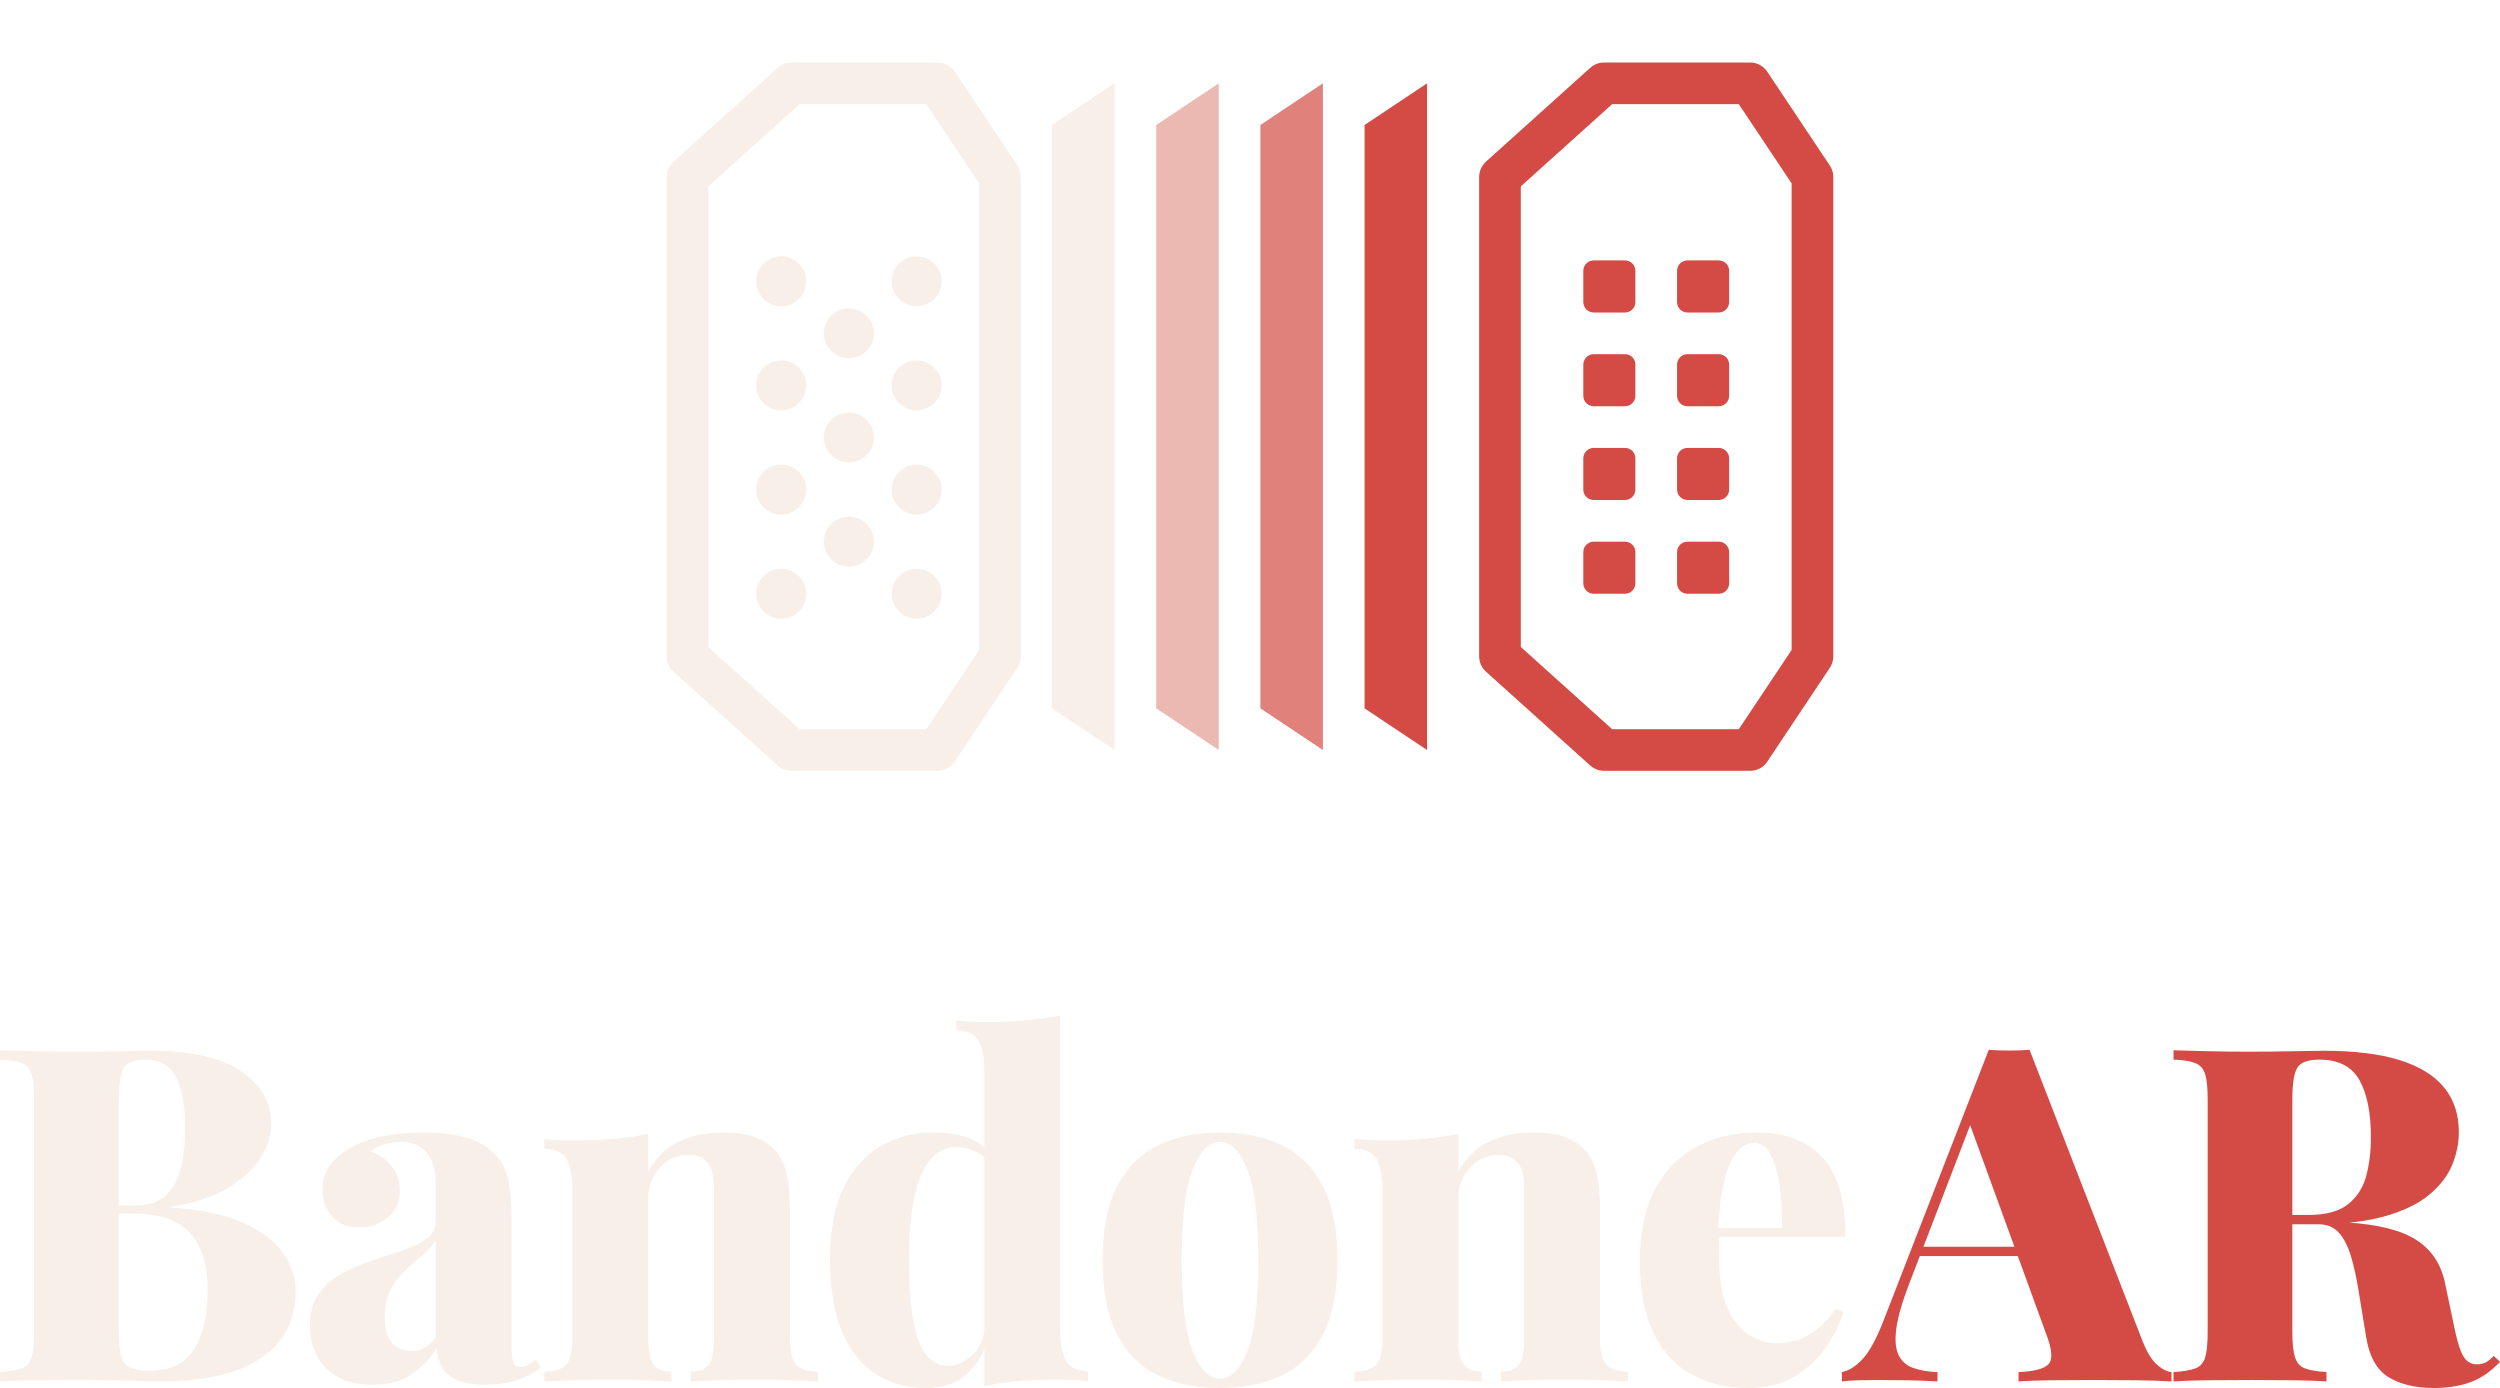
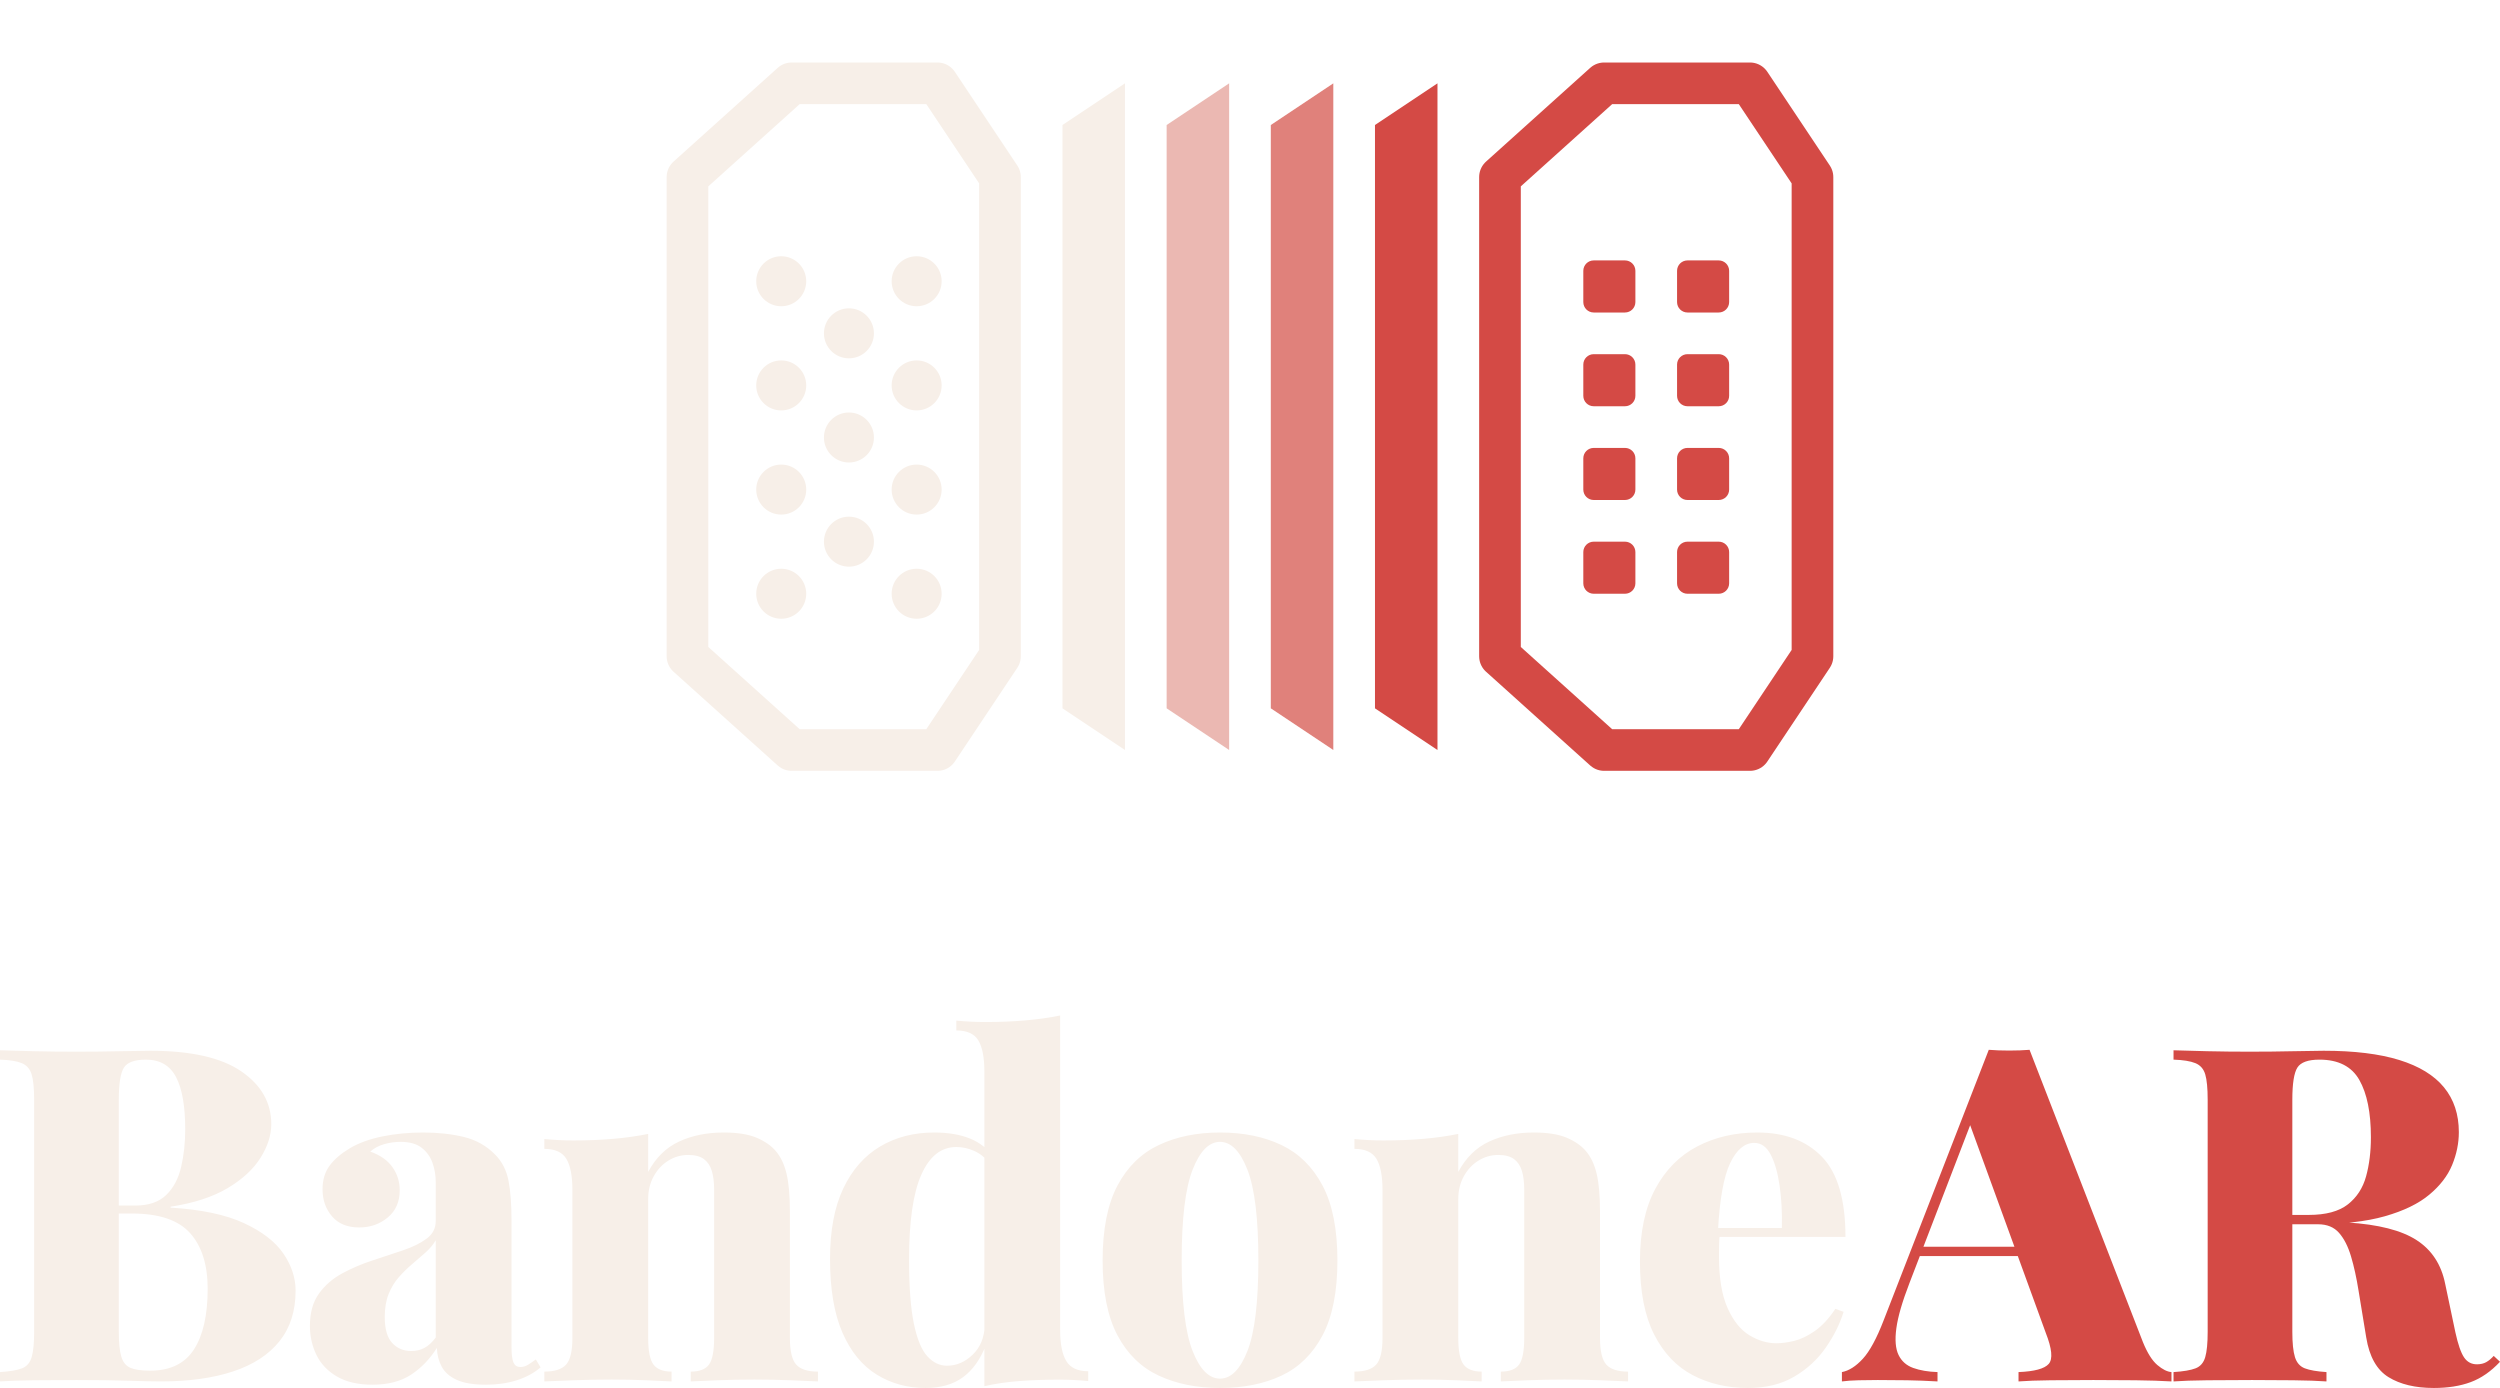
<svg xmlns="http://www.w3.org/2000/svg" viewBox="0 0 5345 2967.47" role="img" aria-label="BandoneAR">
  <g transform="translate(1336.2 0) scale(22.2708)">
    <path d="M6 17 L16 8 H30 L36 17 V63 L30 72 H16 L6 63 Z" fill="none" stroke="#f7efe8" stroke-width="4" stroke-linejoin="round" />
    <g fill="#f7efe8">
      <circle cx="15" cy="27" r="2.4" />
      <circle cx="15" cy="37" r="2.4" />
      <circle cx="15" cy="47" r="2.4" />
      <circle cx="15" cy="57" r="2.4" />
      <circle cx="21.5" cy="32" r="2.4" />
      <circle cx="21.5" cy="42" r="2.4" />
      <circle cx="21.5" cy="52" r="2.4" />
      <circle cx="28" cy="27" r="2.4" />
      <circle cx="28" cy="37" r="2.4" />
      <circle cx="28" cy="47" r="2.4" />
      <circle cx="28" cy="57" r="2.4" />
    </g>
-     <path fill="#f7efe8" d="M41 12 L47 8 V72 L41 68Z" />
-     <path fill="#ebb8b2" d="M51 12 L57 8 V72 L51 68Z" />
-     <path fill="#e0817b" d="M61 12 L67 8 V72 L61 68Z" />
-     <path fill="#d44a45" d="M71 12 L77 8 V72 L71 68Z" />
+     <path fill="#f7efe8" d="M42 12 L48 8 V72 L42 68Z" />
+     <path fill="#ebb8b2" d="M52 12 L58 8 V72 L52 68Z" />
+     <path fill="#e0817b" d="M62 12 L68 8 V72 L62 68Z" />
+     <path fill="#d44a45" d="M72 12 L78 8 V72 L72 68Z" />
    <path d="M84 17 L94 8 H108 L114 17 V63 L108 72 H94 L84 63 Z" fill="none" stroke="#d44a45" stroke-width="4" stroke-linejoin="round" />
    <g fill="#d44a45">
      <rect x="92" y="25" width="5" height="5" rx="1" />
      <rect x="101" y="25" width="5" height="5" rx="1" />
      <rect x="92" y="34" width="5" height="5" rx="1" />
      <rect x="101" y="34" width="5" height="5" rx="1" />
      <rect x="92" y="43" width="5" height="5" rx="1" />
      <rect x="101" y="43" width="5" height="5" rx="1" />
      <rect x="92" y="52" width="5" height="5" rx="1" />
      <rect x="101" y="52" width="5" height="5" rx="1" />
    </g>
  </g>
  <g transform="translate(-30.8 2953.5)">
    <path fill="#f7efe8" d="M30.8 -708.0Q58.407 -707.0 103.103 -706.0Q147.8 -705.0 192.8 -705.0Q242.29 -705.0 287.568 -706.0Q332.846 -707.0 351.799 -707.0Q482.399 -707.0 546.599 -663.0Q610.799 -619.0 610.799 -550.0Q610.799 -515.0 587.899 -478.3Q564.999 -441.6 517.499 -413.3Q469.999 -385 395.6 -373.6V-371.6Q493.799 -365.6 552.299 -338.5Q610.799 -311.4 636.799 -273.2Q662.799 -235.0 662.799 -194.0Q662.799 -129 628.299 -85.9Q593.799 -42.8 529.176 -21.4Q464.553 0.0 374.799 0.0Q351.199 0.0 305.322 -1.5Q259.445 -3.0 194.8 -3.0Q147.8 -3.0 103.103 -2.5Q58.407 -2.0 30.8 0.0V-20.0Q62.4 -22.0 77.815 -28.0Q93.23 -34.0 98.515 -52.0Q103.8 -70.0 103.8 -106.0V-602.0Q103.8 -639.0 98.413 -656.5Q93.026 -674.0 77.313 -680.5Q61.6 -687.0 30.8 -688.0ZM342.799 -688.0Q306.745 -688.0 295.772 -671.0Q284.799 -654.0 284.799 -602.0V-106.0Q284.799 -71.0 290.159 -53.0Q295.519 -35.0 309.812 -29.0Q324.106 -23.0 351.799 -23.0Q416.259 -23.0 445.53 -68.5Q474.8 -114.0 474.8 -198.0Q474.8 -275.0 437.3 -317.0Q399.8 -359.0 312.8 -359.0H233.799Q233.799 -359.0 233.799 -367.5Q233.799 -376.0 233.799 -376.0H319.799Q362.745 -376.0 386.038 -398.5Q409.331 -421.0 418.065 -458.5Q426.8 -496.0 426.8 -539.0Q426.8 -613.0 407.3 -650.5Q387.8 -688.0 342.799 -688.0ZM827 7.0Q781.2 7.0 751.2 -10.5Q721.2 -28 707.3 -56.8Q693.4 -85.6 693.4 -118.6Q693.4 -161.0 712.7 -187.8Q732 -214.6 762.8 -231.2Q793.6 -247.8 827.9 -258.9Q862.2 -270 893 -280.5Q923.8 -291 943.1 -305.4Q962.4 -319.8 962.4 -342.8V-426.4Q962.4 -447.6 955.5 -467.2Q948.6 -486.8 932.4 -499.5Q916.2 -512.2 887 -512.2Q869.2 -512.2 851.9 -507.2Q834.6 -502.2 822.4 -491.4Q854.199 -480.2 869.799 -458.2Q885.399 -436.2 885.399 -408.8Q885.399 -371.8 859.799 -350.5Q834.2 -329.2 798.8 -329.2Q761 -329.2 740.7 -352.9Q720.4 -376.6 720.4 -410.8Q720.4 -440.8 735.4 -461.2Q750.4 -481.6 779.2 -498.8Q807.8 -515.6 848.7 -523.9Q889.6 -532.2 935.6 -532.2Q983 -532.2 1022.399 -522.7Q1061.799 -513.2 1089.599 -484.8Q1111.599 -462.4 1117.999 -429.1Q1124.399 -395.8 1124.399 -344.6V-74.6Q1124.399 -49.6 1128.699 -40.2Q1132.999 -30.8 1143.399 -30.8Q1152 -30.8 1160 -35.8Q1168 -40.8 1176.4 -47.0L1186.6 -30.0Q1164.8 -11.6 1135 -2.3Q1105.2 7.0 1070 7.0Q1029.8 7.0 1007.2 -3.4Q984.6 -13.8 975.1 -31.7Q965.6 -49.6 964.8 -71.6Q942.6 -36.2 909.9 -14.6Q877.2 7.0 827 7.0ZM910.199 -65Q925.6 -65 938.1 -71.6Q950.6 -78.2 962.4 -93.8V-301.8Q954.4 -288.0 940.6 -275.7Q926.8 -263.4 911.8 -250.7Q896.8 -238 883.5 -222.9Q870.199 -207.8 861.799 -187.2Q853.399 -166.6 853.399 -137.8Q853.399 -99.4 869.299 -82.2Q885.199 -65 910.199 -65ZM1577.799 -532.2Q1622.199 -532.2 1648.499 -521Q1674.799 -509.8 1689.399 -492.6Q1705.199 -474.2 1712.399 -444.2Q1719.599 -414.2 1719.599 -363.2V-93.0Q1719.599 -51.0 1733.099 -36.0Q1746.599 -21.0 1779.6 -21.0V0.0Q1760.2 -1.0 1720.8 -2.5Q1681.4 -4.0 1643.6 -4.0Q1603.4 -4.0 1565.1 -2.5Q1526.8 -1.0 1507.6 0.0V-21.0Q1535.6 -21.0 1546.6 -36.0Q1557.6 -51.0 1557.6 -93.0V-410.8Q1557.6 -433.8 1552.6 -450.2Q1547.6 -466.6 1535.7 -475.4Q1523.8 -484.2 1502.2 -484.2Q1479.4 -484.2 1459.9 -472.2Q1440.399 -460.2 1428.499 -438.7Q1416.599 -417.199 1416.599 -390.199V-93.0Q1416.599 -51.0 1427.999 -36.0Q1439.399 -21.0 1466.599 -21.0V0.0Q1448.2 -1.0 1412.3 -2.5Q1376.4 -4.0 1338.6 -4.0Q1298.4 -4.0 1257 -2.5Q1215.6 -1.0 1194.6 0.0V-21.0Q1227.6 -21.0 1241.1 -36.0Q1254.6 -51.0 1254.6 -93.0V-409.2Q1254.6 -454.2 1241.8 -475.7Q1229 -497.2 1194.6 -497.2V-518.2Q1226.6 -515.2 1256.6 -515.2Q1302.4 -515.2 1342.5 -518.7Q1382.599 -522.2 1416.599 -529.2V-447.999Q1440.999 -493.6 1482.699 -512.9Q1524.399 -532.2 1577.799 -532.2ZM2297.399 -782.4V-109.8Q2297.399 -64.8 2310.699 -43.3Q2323.999 -21.8 2357.4 -21.8V-0.8Q2326.4 -3.8 2295.4 -3.8Q2249.6 -3.8 2209.9 -0.8Q2170.2 2.2 2135.4 10.2V-662.4Q2135.4 -707.4 2122.6 -728.9Q2109.8 -750.4 2075.4 -750.4V-771.4Q2107.4 -768.4 2137.4 -768.4Q2183.2 -768.4 2223.3 -771.9Q2263.4 -775.4 2297.399 -782.4ZM2028.2 -532.2Q2072.2 -532.2 2103.9 -519.6Q2135.6 -507 2156.6 -478.399L2145.2 -467.599Q2132 -484.8 2113.3 -493Q2094.6 -501.2 2075.4 -501.2Q2026.799 -501.2 2000.499 -441.8Q1974.199 -382.4 1974.399 -259.4Q1974.399 -172.8 1984.699 -123.3Q1994.999 -73.8 2013.499 -53.7Q2032 -33.6 2055.2 -33.6Q2086 -33.6 2110.4 -57.2Q2134.8 -80.8 2136.201 -119.601L2138.601 -77.601Q2121.001 -32.001 2089.701 -9Q2058.401 14.0 2009.4 14.0Q1951.4 14.0 1904.9 -14.8Q1858.4 -43.6 1831.9 -104.4Q1805.4 -165.2 1805.4 -261.8Q1805.4 -352.8 1833.7 -412.5Q1862 -472.2 1912.3 -502.2Q1962.6 -532.2 2028.2 -532.2ZM2639.2 -532.2Q2714.4 -532.2 2770.6 -505.4Q2826.799 -478.6 2858.499 -418.6Q2890.199 -358.6 2890.199 -258.6Q2890.199 -158.6 2858.499 -98.7Q2826.799 -38.8 2770.6 -12.4Q2714.4 14.0 2639.2 14.0Q2565 14 2508.3 -12.4Q2451.6 -38.8 2419.9 -98.7Q2388.2 -158.6 2388.2 -258.6Q2388.2 -358.6 2419.9 -418.6Q2451.6 -478.6 2508.3 -505.4Q2565.0 -532.2 2639.2 -532.2ZM2639.2 -512.2Q2603.799 -512.2 2580.499 -452.4Q2557.199 -392.6 2557.199 -258.6Q2557.199 -124.6 2580.499 -65.3Q2603.799 -6.0 2639.2 -6.0Q2674.6 -6.0 2697.9 -65.3Q2721.201 -124.6 2721.201 -258.6Q2721.201 -392.6 2697.9 -452.4Q2674.6 -512.2 2639.2 -512.2ZM3309.799 -532.2Q3354.199 -532.2 3380.499 -521Q3406.799 -509.8 3421.399 -492.6Q3437.199 -474.2 3444.399 -444.2Q3451.599 -414.2 3451.599 -363.2V-93.0Q3451.599 -51.0 3465.099 -36.0Q3478.599 -21.0 3511.6 -21.0V0.0Q3492.2 -1.0 3452.8 -2.5Q3413.4 -4.0 3375.6 -4.0Q3335.4 -4.0 3297.1 -2.5Q3258.8 -1.0 3239.6 0.0V-21.0Q3267.6 -21.0 3278.6 -36.0Q3289.6 -51.0 3289.6 -93.0V-410.8Q3289.6 -433.8 3284.6 -450.2Q3279.6 -466.6 3267.7 -475.4Q3255.8 -484.2 3234.2 -484.2Q3211.4 -484.2 3191.9 -472.2Q3172.399 -460.2 3160.499 -438.7Q3148.599 -417.199 3148.599 -390.199V-93.0Q3148.599 -51.0 3159.999 -36.0Q3171.399 -21.0 3198.599 -21.0V0.0Q3180.2 -1.0 3144.3 -2.5Q3108.4 -4.0 3070.6 -4.0Q3030.4 -4.0 2989 -2.5Q2947.6 -1.0 2926.6 0.0V-21.0Q2959.6 -21.0 2973.1 -36.0Q2986.6 -51.0 2986.6 -93.0V-409.2Q2986.6 -454.2 2973.8 -475.7Q2961 -497.2 2926.6 -497.2V-518.2Q2958.6 -515.2 2988.6 -515.2Q3034.4 -515.2 3074.5 -518.7Q3114.599 -522.2 3148.599 -529.2V-447.999Q3172.999 -493.6 3214.699 -512.9Q3256.399 -532.2 3309.799 -532.2ZM3787.8 -532.2Q3875.8 -532.2 3926.1 -480.3Q3976.4 -428.4 3976.4 -309.0H3655.399L3653.599 -328.0H3840.4Q3841.6 -377.0 3835.6 -418.5Q3829.6 -460.0 3816.5 -485.0Q3803.4 -510.0 3781.4 -510.0Q3750.6 -510.0 3729.899 -466.8Q3709.199 -423.6 3703.799 -321.2L3707.599 -314.0Q3706.399 -303 3706.199 -291.4Q3705.999 -279.8 3705.999 -267.4Q3705.999 -197.8 3724.399 -156.8Q3742.799 -115.799 3771.099 -98.699Q3799.399 -81.599 3828.6 -81.599Q3845.8 -81.599 3866.8 -86.699Q3887.8 -91.799 3910.8 -107.799Q3933.8 -123.799 3954.8 -155.2L3972.4 -148.8Q3960.6 -110.2 3934.4 -72.4Q3908.2 -34.6 3867.0 -10.3Q3825.8 14.0 3767.8 14.0Q3702.2 14.0 3649.9 -13.4Q3597.6 -40.8 3567.3 -100.5Q3537 -160.2 3537 -256.2Q3537 -350.6 3569.8 -411.7Q3602.6 -472.8 3659.6 -502.5Q3716.6 -532.2 3787.8 -532.2Z" />
    <path fill="#d44a45" d="M4369.999 -709 4612.399 -84.0Q4626.599 -49.2 4643.199 -35.1Q4659.799 -21.0 4673.399 -20.0V0.0Q4640.599 -2.0 4596.4 -2.5Q4552.2 -3.0 4506.4 -3.0Q4457.8 -3.0 4415 -2.5Q4372.201 -2.0 4346.401 0.0V-20.0Q4397.401 -22.0 4411.001 -37.5Q4424.601 -53.0 4404.601 -104.0L4239.4 -557.801L4258.6 -588.4L4113.4 -210.799Q4090.2 -150.8 4085.2 -113.7Q4080.2 -76.6 4089.9 -56.6Q4099.6 -36.6 4121.3 -28.8Q4143 -21.0 4173.2 -20.0V0.0Q4138 -2.0 4108.3 -2.5Q4078.6 -3.0 4045.4 -3.0Q4025.2 -3.0 4004.5 -2.5Q3983.8 -2.0 3968.8 0.0V-20.0Q3991.2 -24.2 4013.4 -48.3Q4035.6 -72.4 4058.2 -131L4282.8 -709Q4302.8 -707.4 4326.4 -707.4Q4349.999 -707.4 4369.999 -709ZM4422.4 -288.0V-268.0H4124.4L4134.4 -288.0ZM4677.8 -708.0Q4705.2 -707.0 4750 -706.0Q4794.8 -705.0 4839.8 -705.0Q4889.2 -705.0 4934.599 -706.0Q4979.999 -707.0 4998.799 -707.0Q5096.599 -707.0 5160.499 -687.2Q5224.399 -667.4 5256.099 -628.7Q5287.799 -590 5287.799 -533.0Q5287.799 -497.4 5273.399 -462.6Q5258.999 -427.8 5224.299 -399Q5189.599 -370.2 5129.399 -353.1Q5069.199 -336.0 4976.799 -336.0H4880.799V-356.0H4966.799Q5021.8 -356.0 5050.5 -378.5Q5079.2 -401.0 5089.5 -438.5Q5099.8 -476.0 5099.8 -522.0Q5099.8 -601.0 5075.1 -644.5Q5050.4 -688.0 4989.799 -688.0Q4953.399 -688.0 4942.599 -671.0Q4931.799 -654.0 4931.799 -602.0V-106.0Q4931.799 -70.0 4937.399 -52.0Q4942.999 -34.0 4958.499 -28.0Q4973.999 -22.0 5004.799 -20.0V0.0Q4976.999 -2.0 4933.699 -2.5Q4890.399 -3.0 4845.8 -3.0Q4794.8 -3.0 4750 -2.5Q4705.2 -2.0 4677.8 0.0V-20.0Q4709.4 -22.0 4724.9 -28.0Q4740.4 -34.0 4745.6 -52.0Q4750.8 -70.0 4750.8 -106.0V-602.0Q4750.8 -639.0 4745.6 -656.5Q4740.4 -674.0 4724.5 -680.5Q4708.6 -687.0 4677.8 -688.0ZM4876.8 -353.0Q4916.4 -351.8 4948.2 -348.9Q4980 -346.0 5005.5 -343.6Q5031 -341.2 5049.8 -339.8Q5148.799 -333.6 5197.499 -302.1Q5246.198 -270.6 5258.599 -208.6L5280.399 -105.0Q5288.799 -66.6 5298.899 -51.5Q5308.999 -36.4 5326.999 -36.6Q5338.399 -36.8 5346.299 -41.2Q5354.199 -45.6 5362.399 -54.6L5375.799 -42Q5346.799 -11 5313.099 1.5Q5279.399 14.0 5234.399 14.0Q5175 14.0 5137.4 -9.2Q5099.8 -32.4 5089.8 -94.0L5073.4 -194.0Q5066.8 -235.4 5057.3 -267.3Q5047.8 -299.2 5031.7 -317.6Q5015.6 -336.0 4986.8 -336.0H4878.8Z" />
  </g>
</svg>
